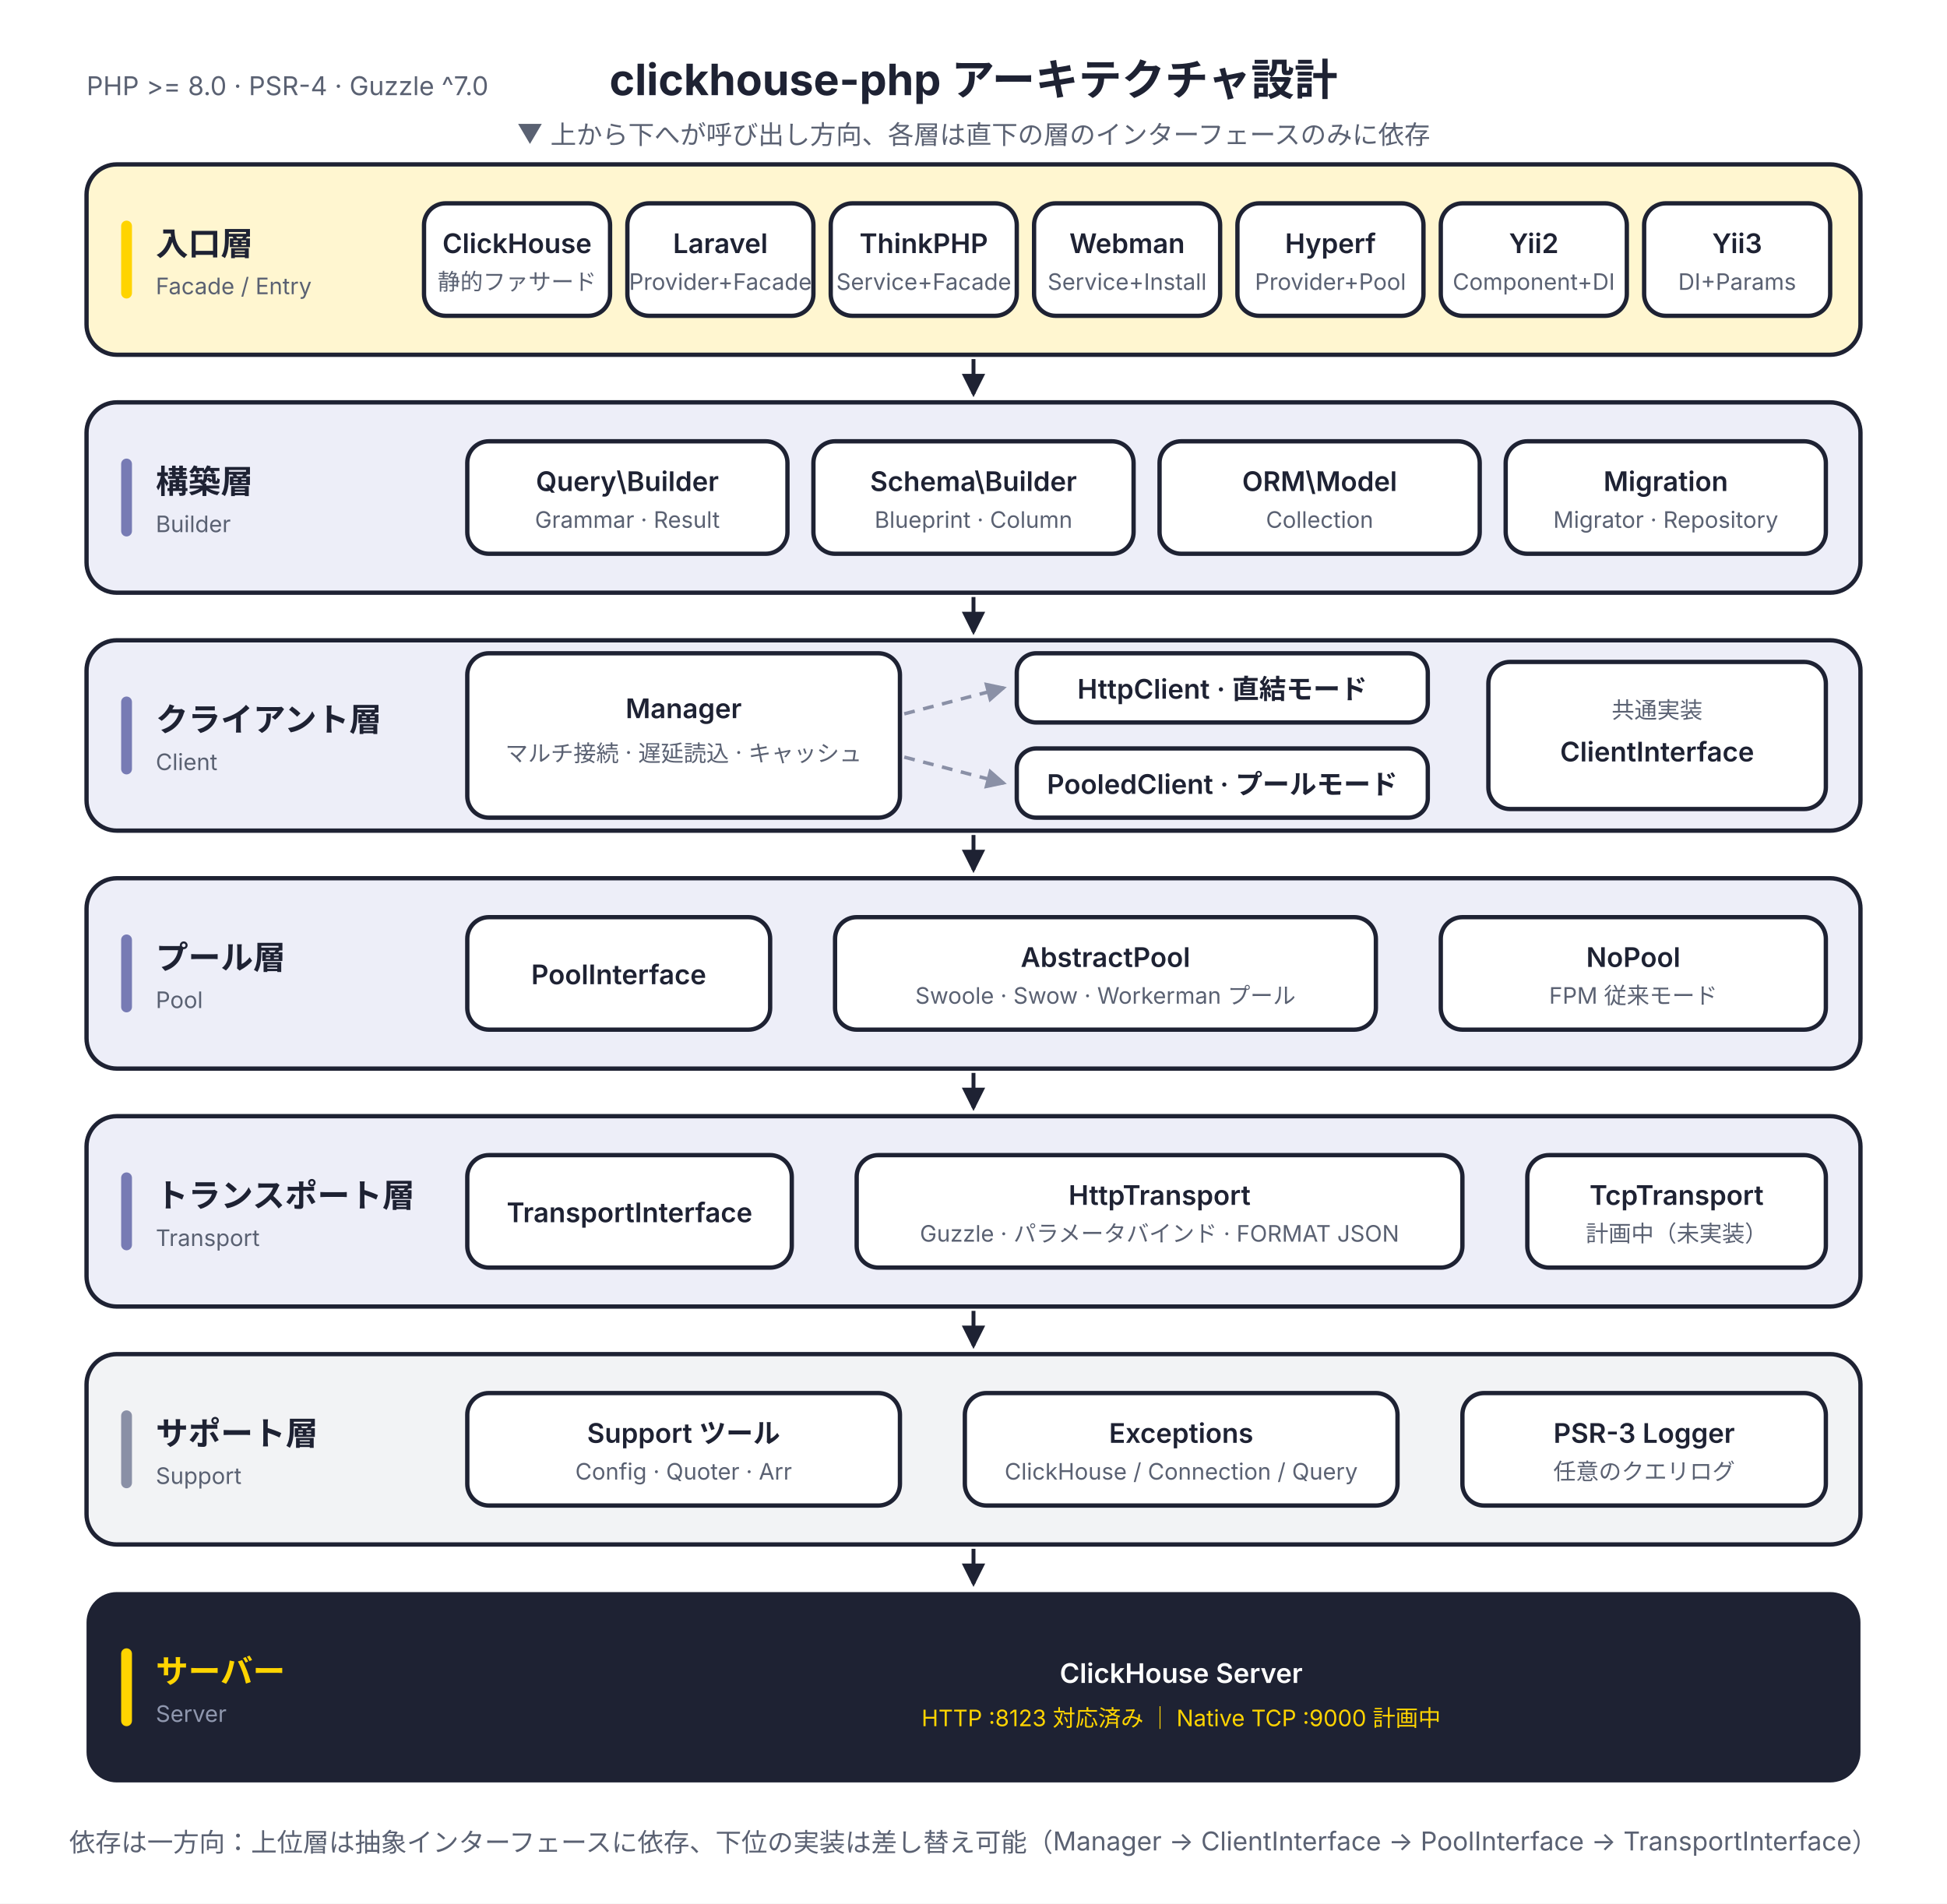
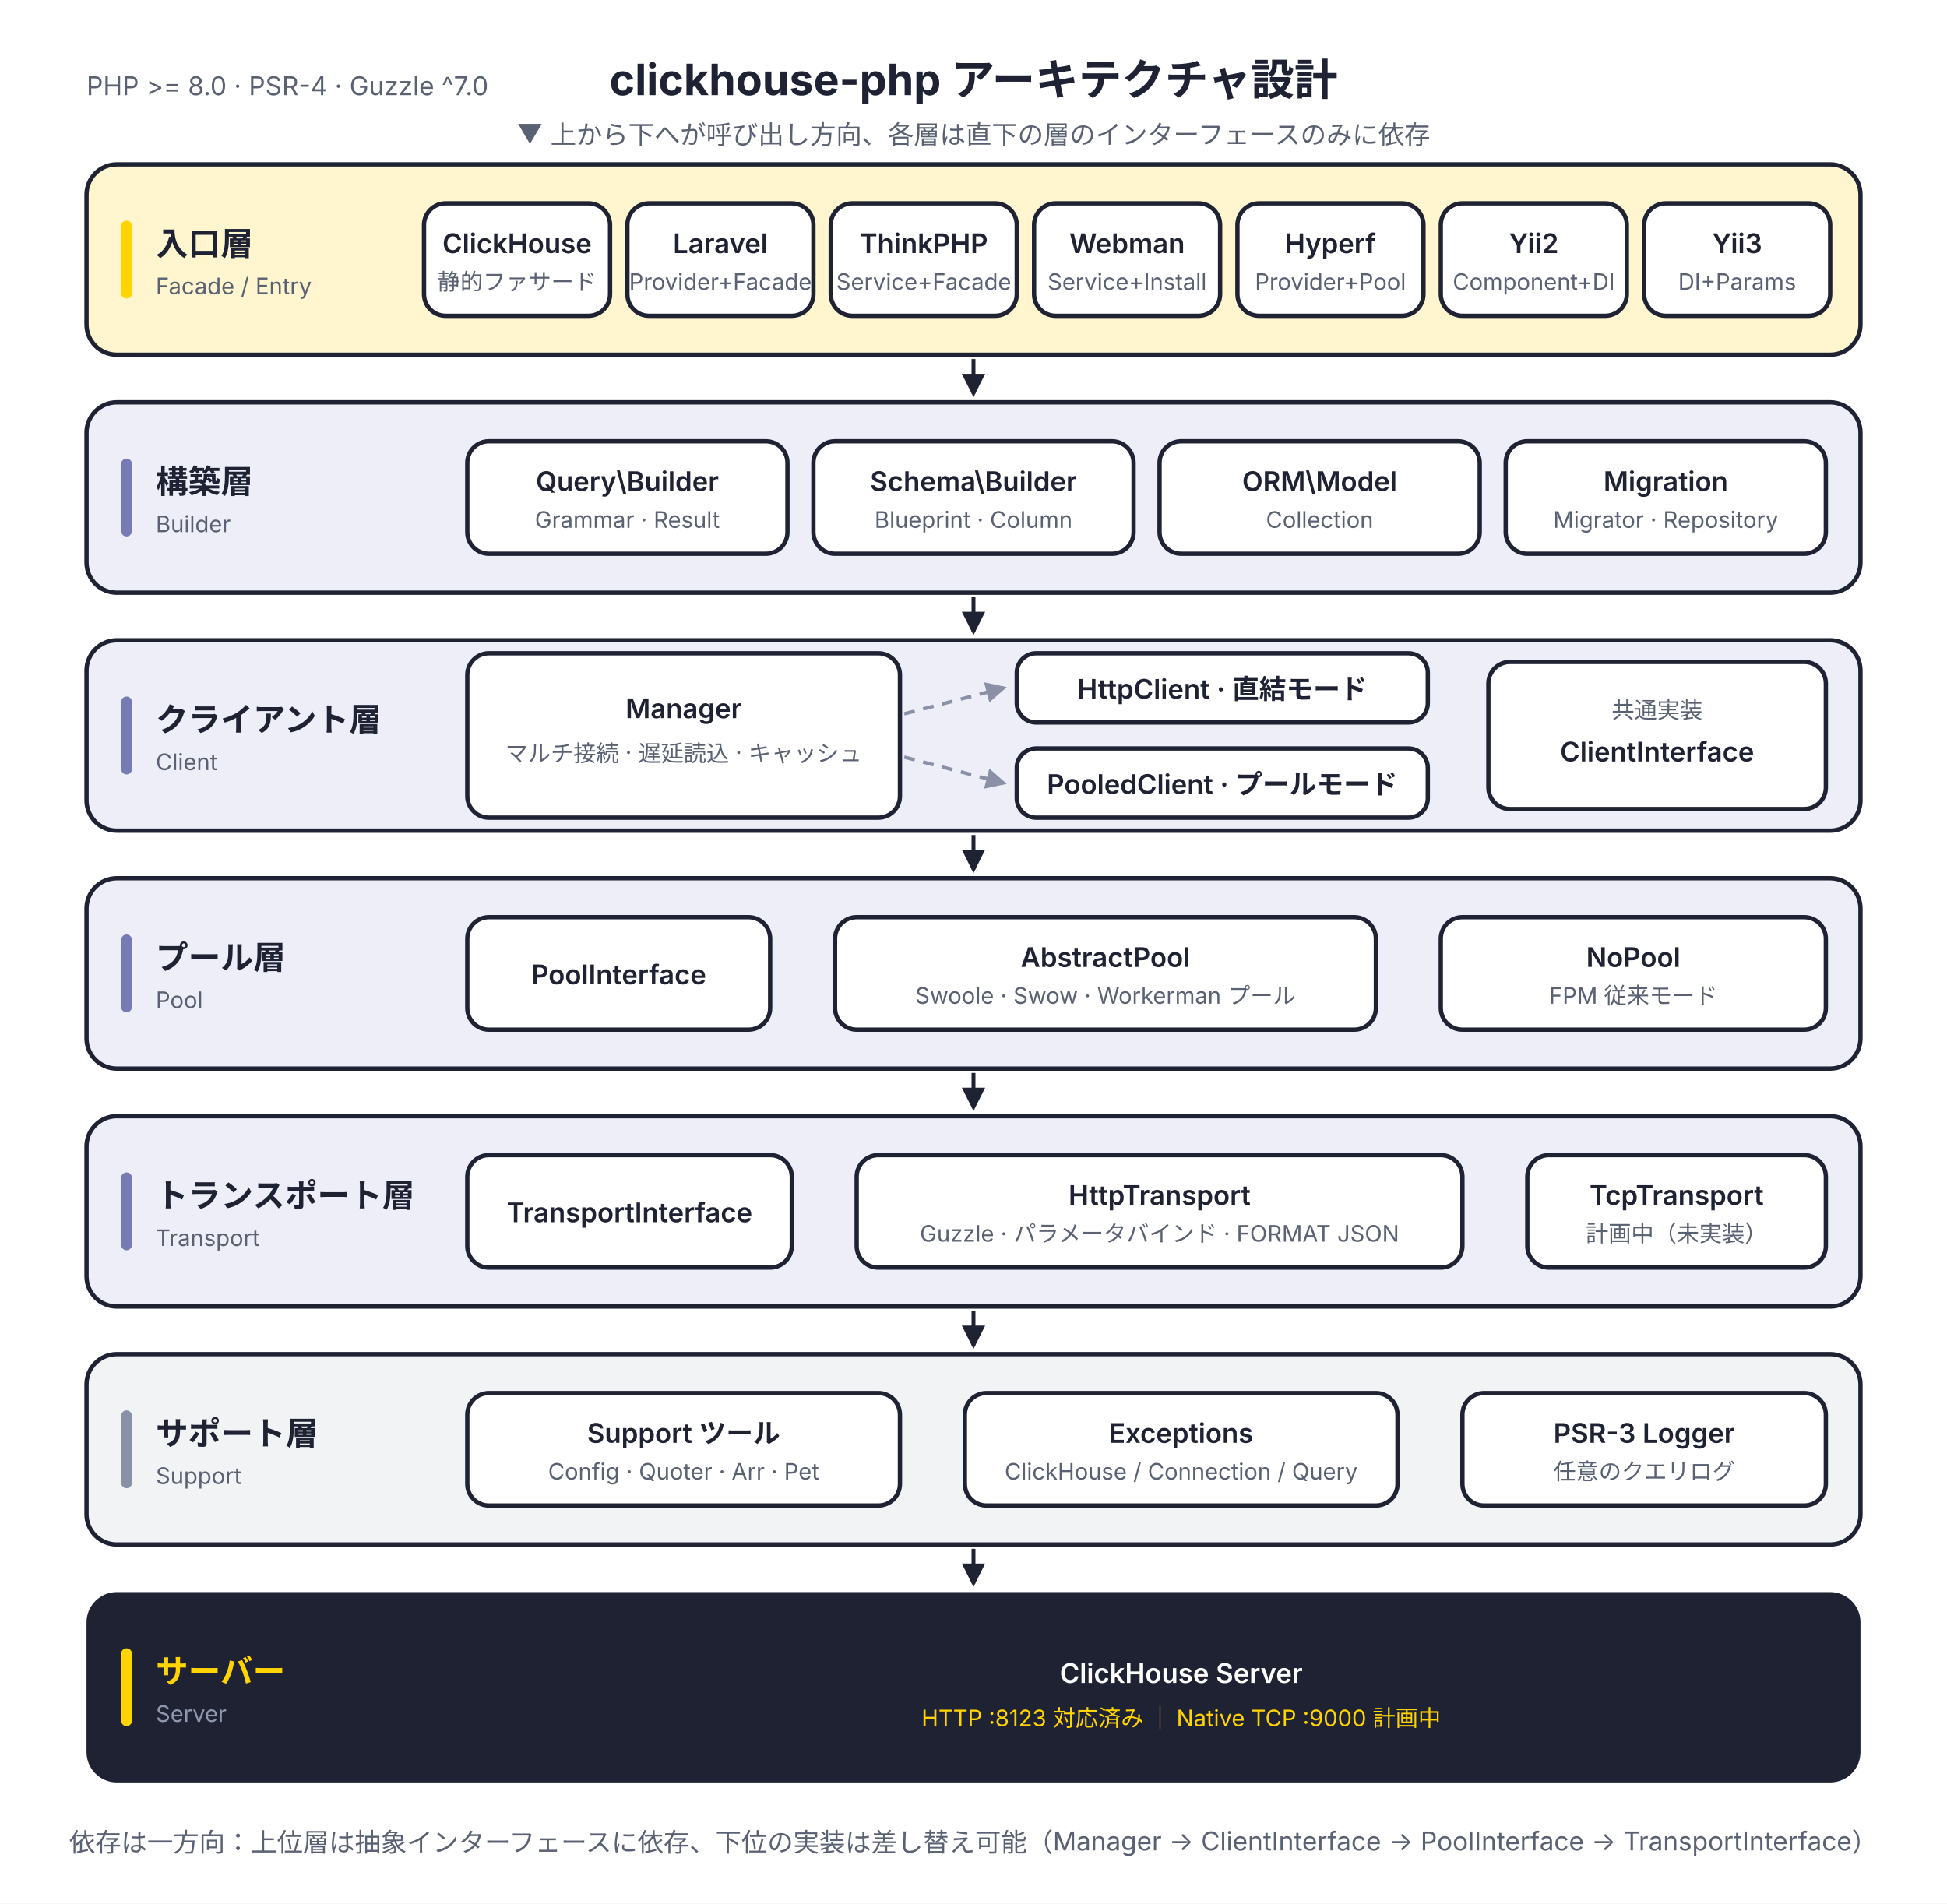
<svg xmlns="http://www.w3.org/2000/svg" width="900" height="880" viewBox="0 0 900 880" role="img" aria-labelledby="archTitle archDesc">
  <style>
    text{font-family:system-ui,-apple-system,"Segoe UI","PingFang SC","Microsoft YaHei",sans-serif;fill:#1E2233}
    .ttl{font-size:20px;font-weight:700}
    .sub{font-size:12px;fill:#5A6172}
    .lt{font-size:15px;font-weight:700}
    .ls{font-size:10.5px;fill:#5A6172}
    .n{font-size:12.5px;font-weight:600}
    .d{font-size:10.5px;fill:#5A6172}
    .ctr{text-anchor:middle}
    .y{font-size:15px;font-weight:700;fill:#FFD400}
    .y2{font-size:10.5px;fill:#8F97AE}
    .w{font-size:12.5px;font-weight:600;fill:#FFFFFF}
    .w2{font-size:10.5px;fill:#FFD400}
    .bar{stroke:none}
    .bx{fill:#fff;stroke:#1E2233;stroke-width:2}
    .band{stroke:#1E2233;stroke-width:2}
    .link{stroke:#1E2233;stroke-width:1.8;fill:none}
    .dash{stroke:#8A90A6;stroke-width:1.6;fill:none;stroke-dasharray:5 4}
  </style>
  <defs>
    <marker id="arw" viewBox="0 0 10 10" refX="8.5" refY="5" markerWidth="6" markerHeight="6" orient="auto">
      <path d="M0 0 10 5 0 10z" fill="#1E2233" />
    </marker>
    <marker id="arwg" viewBox="0 0 10 10" refX="8.5" refY="5" markerWidth="6" markerHeight="6" orient="auto">
      <path d="M0 0 10 5 0 10z" fill="#8A90A6" />
    </marker>
  </defs>
  <rect x="0" y="0" width="900" height="880" fill="#FFFFFF" />
  <text class="ttl ctr" x="450" y="44">clickhouse-php アーキテクチャ設計</text>
  <text class="sub" x="40" y="44">PHP &gt;= 8.0 · PSR-4 · Guzzle ^7.0</text>
  <text class="sub ctr" x="450" y="66">▼ 上から下へが呼び出し方向、各層は直下の層のインターフェースのみに依存</text>
  <rect class="band" x="40" y="76" width="820" height="88" rx="14" fill="#FFF6D0" />
  <rect class="bar" x="56" y="102" width="5" height="36" rx="2.5" fill="#FFD400" />
  <text class="lt" x="72" y="118">入口層</text>
  <text class="ls" x="72" y="136">Facade / Entry</text>
  <g>
    <rect class="bx" x="196" y="94" width="86" height="52" rx="10" />
    <text class="n ctr" x="239" y="117">ClickHouse</text>
    <text class="d ctr" x="239" y="134">静的ファサード</text>
    <rect class="bx" x="290" y="94" width="86" height="52" rx="10" />
    <text class="n ctr" x="333" y="117">Laravel</text>
    <text class="d ctr" x="333" y="134">Provider+Facade</text>
    <rect class="bx" x="384" y="94" width="86" height="52" rx="10" />
    <text class="n ctr" x="427" y="117">ThinkPHP</text>
    <text class="d ctr" x="427" y="134">Service+Facade</text>
    <rect class="bx" x="478" y="94" width="86" height="52" rx="10" />
    <text class="n ctr" x="521" y="117">Webman</text>
    <text class="d ctr" x="521" y="134">Service+Install</text>
    <rect class="bx" x="572" y="94" width="86" height="52" rx="10" />
    <text class="n ctr" x="615" y="117">Hyperf</text>
    <text class="d ctr" x="615" y="134">Provider+Pool</text>
    <rect class="bx" x="666" y="94" width="86" height="52" rx="10" />
    <text class="n ctr" x="709" y="117">Yii2</text>
    <text class="d ctr" x="709" y="134">Component+DI</text>
    <rect class="bx" x="760" y="94" width="86" height="52" rx="10" />
    <text class="n ctr" x="803" y="117">Yii3</text>
    <text class="d ctr" x="803" y="134">DI+Params</text>
  </g>
  <line class="link" x1="450" y1="166" x2="450" y2="182" marker-end="url(#arw)" />
  <rect class="band" x="40" y="186" width="820" height="88" rx="14" fill="#EDEEF8" />
  <rect class="bar" x="56" y="212" width="5" height="36" rx="2.5" fill="#777BB4" />
  <text class="lt" x="72" y="228">構築層</text>
  <text class="ls" x="72" y="246">Builder</text>
  <g>
    <rect class="bx" x="216" y="204" width="148" height="52" rx="10" />
    <text class="n ctr" x="290" y="227">Query\Builder</text>
    <text class="d ctr" x="290" y="244">Grammar · Result</text>
    <rect class="bx" x="376" y="204" width="148" height="52" rx="10" />
    <text class="n ctr" x="450" y="227">Schema\Builder</text>
    <text class="d ctr" x="450" y="244">Blueprint · Column</text>
    <rect class="bx" x="536" y="204" width="148" height="52" rx="10" />
    <text class="n ctr" x="610" y="227">ORM\Model</text>
    <text class="d ctr" x="610" y="244">Collection</text>
    <rect class="bx" x="696" y="204" width="148" height="52" rx="10" />
    <text class="n ctr" x="770" y="227">Migration</text>
    <text class="d ctr" x="770" y="244">Migrator · Repository</text>
  </g>
  <line class="link" x1="450" y1="276" x2="450" y2="292" marker-end="url(#arw)" />
  <rect class="band" x="40" y="296" width="820" height="88" rx="14" fill="#EDEEF8" />
  <rect class="bar" x="56" y="322" width="5" height="36" rx="2.5" fill="#777BB4" />
  <text class="lt" x="72" y="338">クライアント層</text>
  <text class="ls" x="72" y="356">Client</text>
  <rect class="bx" x="216" y="302" width="200" height="76" rx="10" />
  <text class="n ctr" x="316" y="332">Manager</text>
  <text class="d ctr" x="316" y="352">マルチ接続 · 遅延読込 · キャッシュ</text>
  <rect class="bx" x="470" y="302" width="190" height="32" rx="9" />
  <text class="n ctr" x="565" y="323">HttpClient · 直結モード</text>
  <rect class="bx" x="470" y="346" width="190" height="32" rx="9" />
  <text class="n ctr" x="565" y="367">PooledClient · プールモード</text>
  <line class="dash" x1="418" y1="330" x2="464" y2="318" marker-end="url(#arwg)" />
  <line class="dash" x1="418" y1="350" x2="464" y2="362" marker-end="url(#arwg)" />
  <rect class="bx" x="688" y="306" width="156" height="68" rx="10" />
  <text class="d ctr" x="766" y="332">共通実装</text>
  <text class="n ctr" x="766" y="352">ClientInterface</text>
  <line class="link" x1="450" y1="386" x2="450" y2="402" marker-end="url(#arw)" />
  <rect class="band" x="40" y="406" width="820" height="88" rx="14" fill="#EDEEF8" />
  <rect class="bar" x="56" y="432" width="5" height="36" rx="2.5" fill="#777BB4" />
  <text class="lt" x="72" y="448">プール層</text>
  <text class="ls" x="72" y="466">Pool</text>
  <rect class="bx" x="216" y="424" width="140" height="52" rx="10" />
  <text class="n ctr" x="286" y="455">PoolInterface</text>
  <rect class="bx" x="386" y="424" width="250" height="52" rx="10" />
  <text class="n ctr" x="511" y="447">AbstractPool</text>
  <text class="d ctr" x="511" y="464">Swoole · Swow · Workerman プール</text>
  <rect class="bx" x="666" y="424" width="178" height="52" rx="10" />
  <text class="n ctr" x="755" y="447">NoPool</text>
  <text class="d ctr" x="755" y="464">FPM 従来モード</text>
  <line class="link" x1="450" y1="496" x2="450" y2="512" marker-end="url(#arw)" />
  <rect class="band" x="40" y="516" width="820" height="88" rx="14" fill="#EDEEF8" />
  <rect class="bar" x="56" y="542" width="5" height="36" rx="2.5" fill="#777BB4" />
  <text class="lt" x="72" y="558">トランスポート層</text>
  <text class="ls" x="72" y="576">Transport</text>
  <rect class="bx" x="216" y="534" width="150" height="52" rx="10" />
  <text class="n ctr" x="291" y="565">TransportInterface</text>
  <rect class="bx" x="396" y="534" width="280" height="52" rx="10" />
  <text class="n ctr" x="536" y="557">HttpTransport</text>
  <text class="d ctr" x="536" y="574">Guzzle · パラメータバインド · FORMAT JSON</text>
  <rect class="bx" x="706" y="534" width="138" height="52" rx="10" />
  <text class="n ctr" x="775" y="557">TcpTransport</text>
  <text class="d ctr" x="775" y="574">計画中（未実装）</text>
  <line class="link" x1="450" y1="606" x2="450" y2="622" marker-end="url(#arw)" />
  <rect class="band" x="40" y="626" width="820" height="88" rx="14" fill="#F2F3F5" />
  <rect class="bar" x="56" y="652" width="5" height="36" rx="2.5" fill="#8A90A6" />
  <text class="lt" x="72" y="668">サポート層</text>
  <text class="ls" x="72" y="686">Support</text>
  <rect class="bx" x="216" y="644" width="200" height="52" rx="10" />
  <text class="n ctr" x="316" y="667">Support ツール</text>
-   <text class="d ctr" x="316" y="684">Config · Quoter · Arr</text>
+   <text class="d ctr" x="316" y="684">Config · Quoter · Arr · Pet</text>
  <rect class="bx" x="446" y="644" width="200" height="52" rx="10" />
  <text class="n ctr" x="546" y="667">Exceptions</text>
  <text class="d ctr" x="546" y="684">ClickHouse / Connection / Query</text>
  <rect class="bx" x="676" y="644" width="168" height="52" rx="10" />
  <text class="n ctr" x="760" y="667">PSR-3 Logger</text>
  <text class="d ctr" x="760" y="684">任意のクエリログ</text>
  <line class="link" x1="450" y1="716" x2="450" y2="732" marker-end="url(#arw)" />
  <rect x="40" y="736" width="820" height="88" rx="14" fill="#1E2233" />
  <rect x="56" y="762" width="5" height="36" rx="2.5" fill="#FFD400" />
  <text class="y" x="72" y="778">サーバー</text>
  <text class="y2" x="72" y="796">Server</text>
  <text class="w ctr" x="546" y="778">ClickHouse Server</text>
  <text class="w2 ctr" x="546" y="798">HTTP :8123 対応済み ｜ Native TCP :9000 計画中</text>
  <text class="sub ctr" x="450" y="856">依存は一方向：上位層は抽象インターフェースに依存、下位の実装は差し替え可能（Manager → ClientInterface → PoolInterface → TransportInterface）</text>
</svg>
